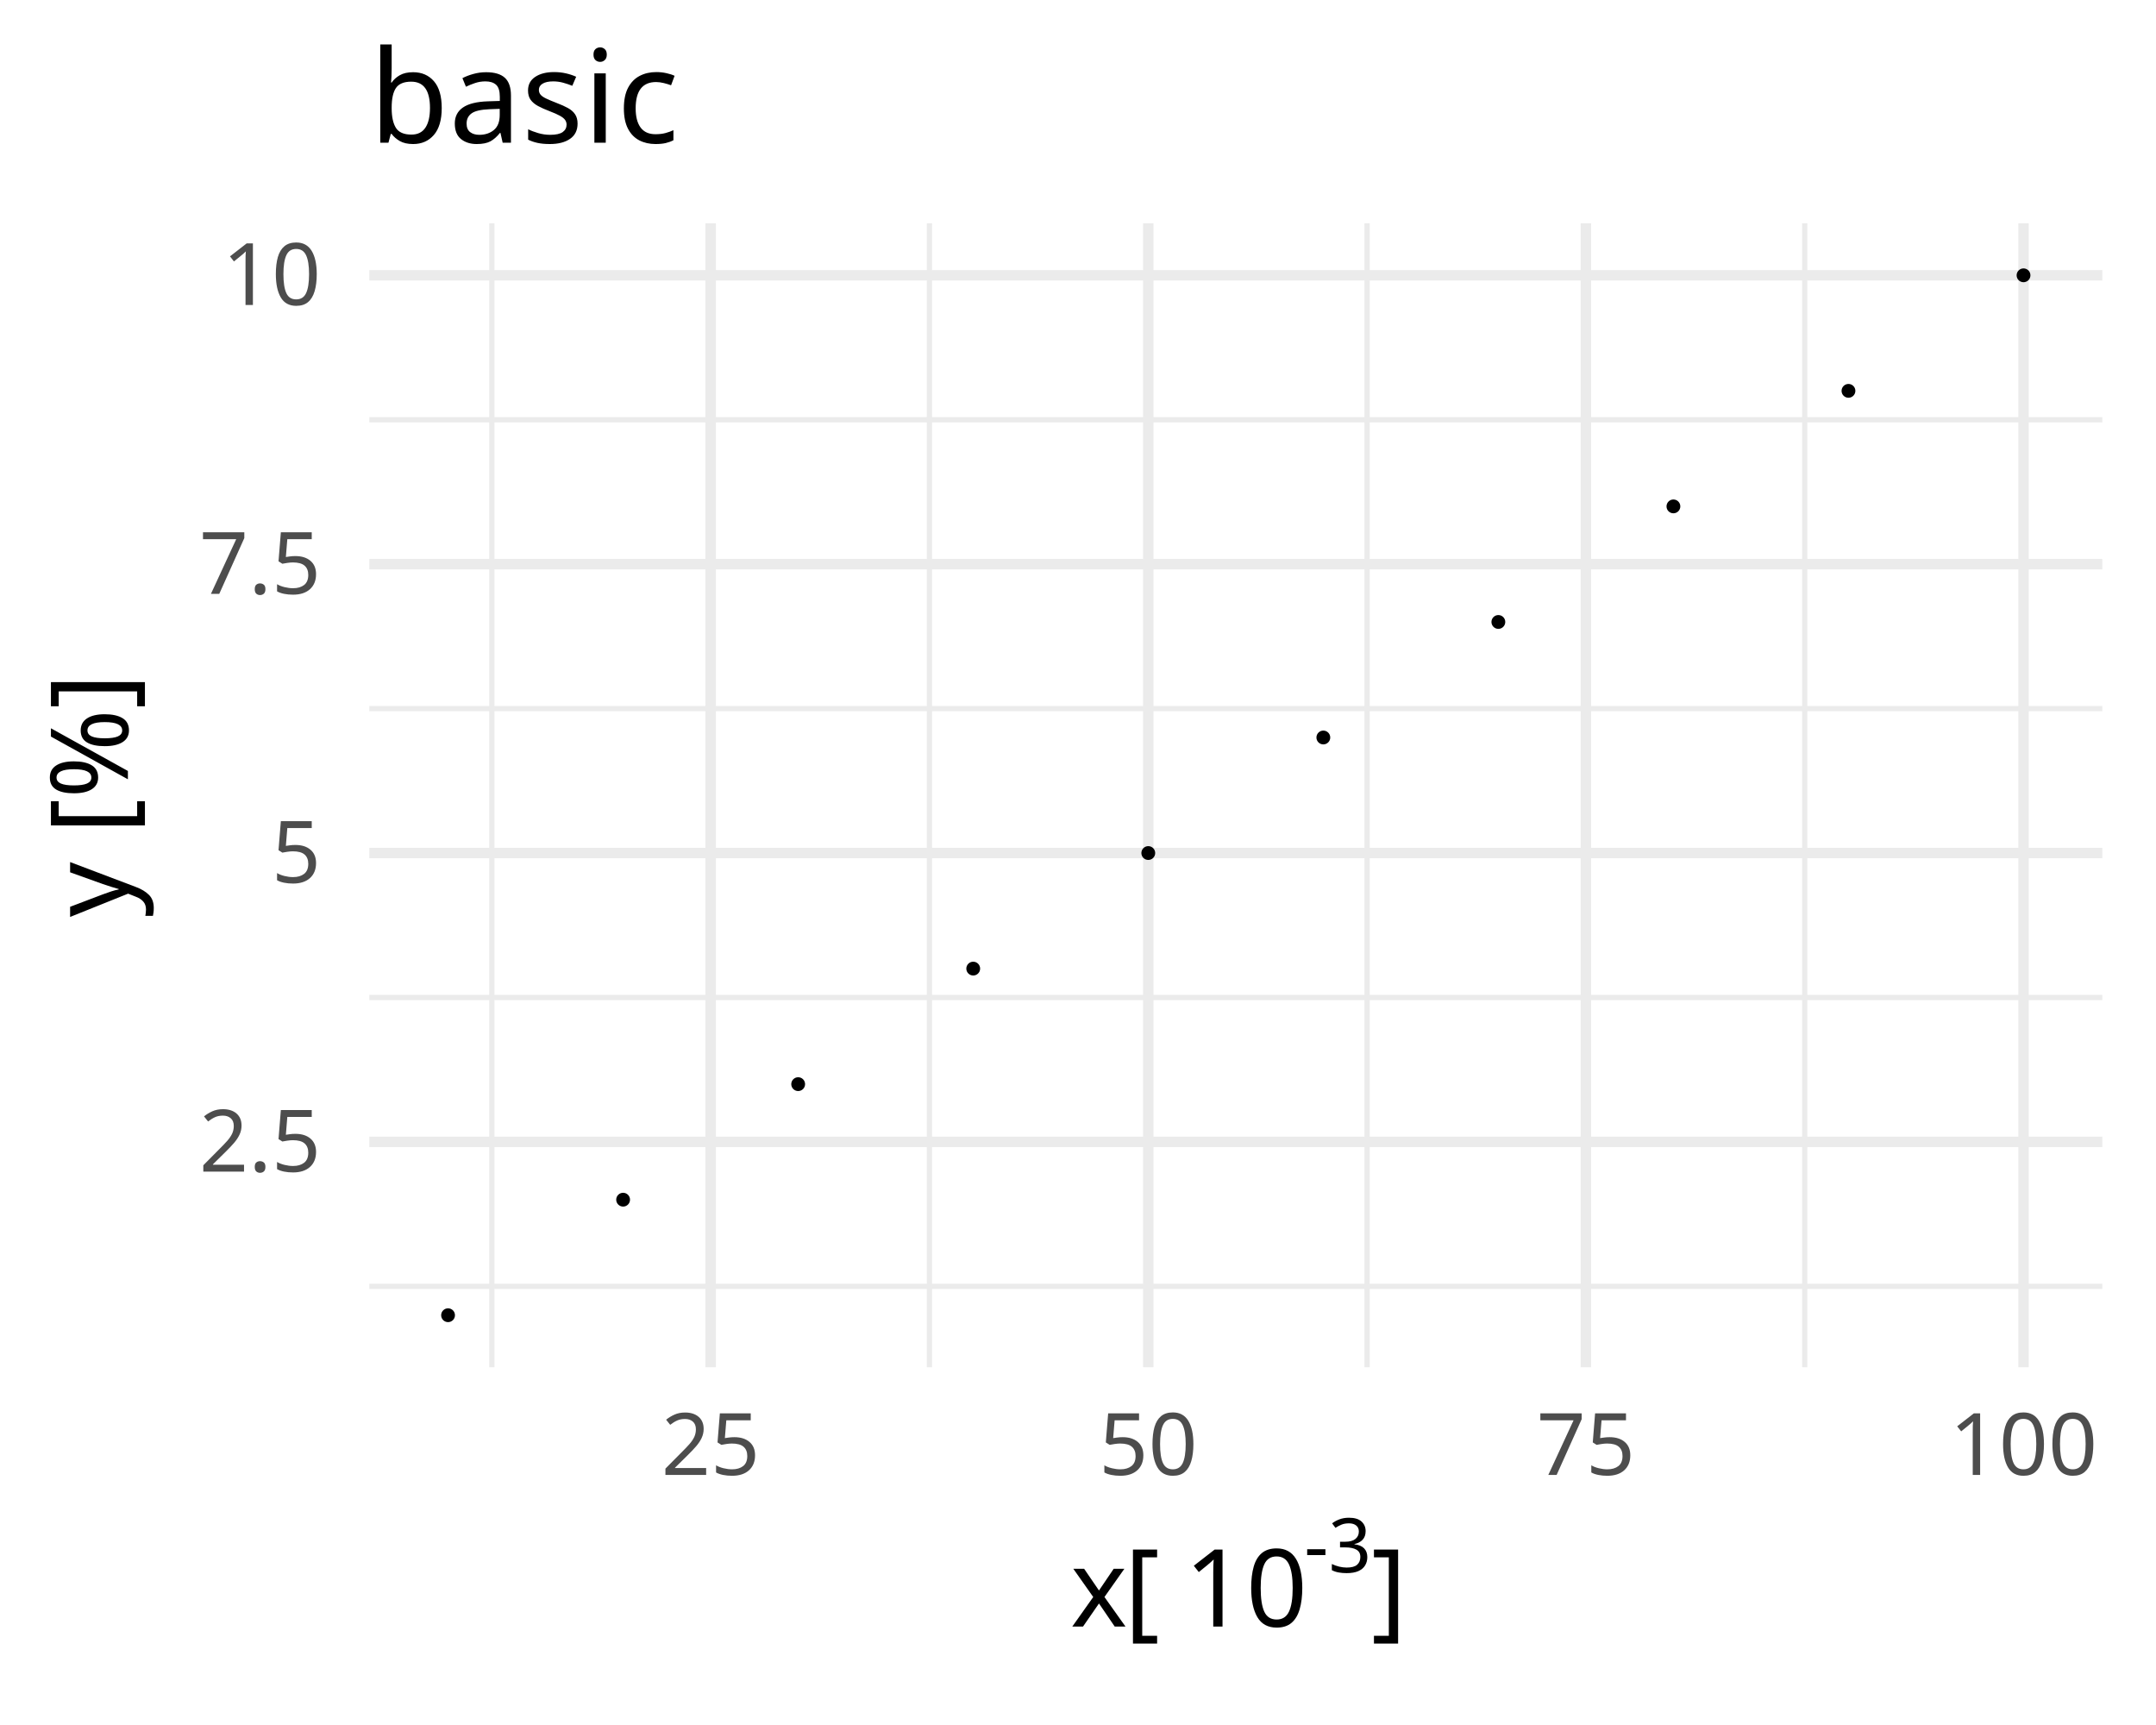
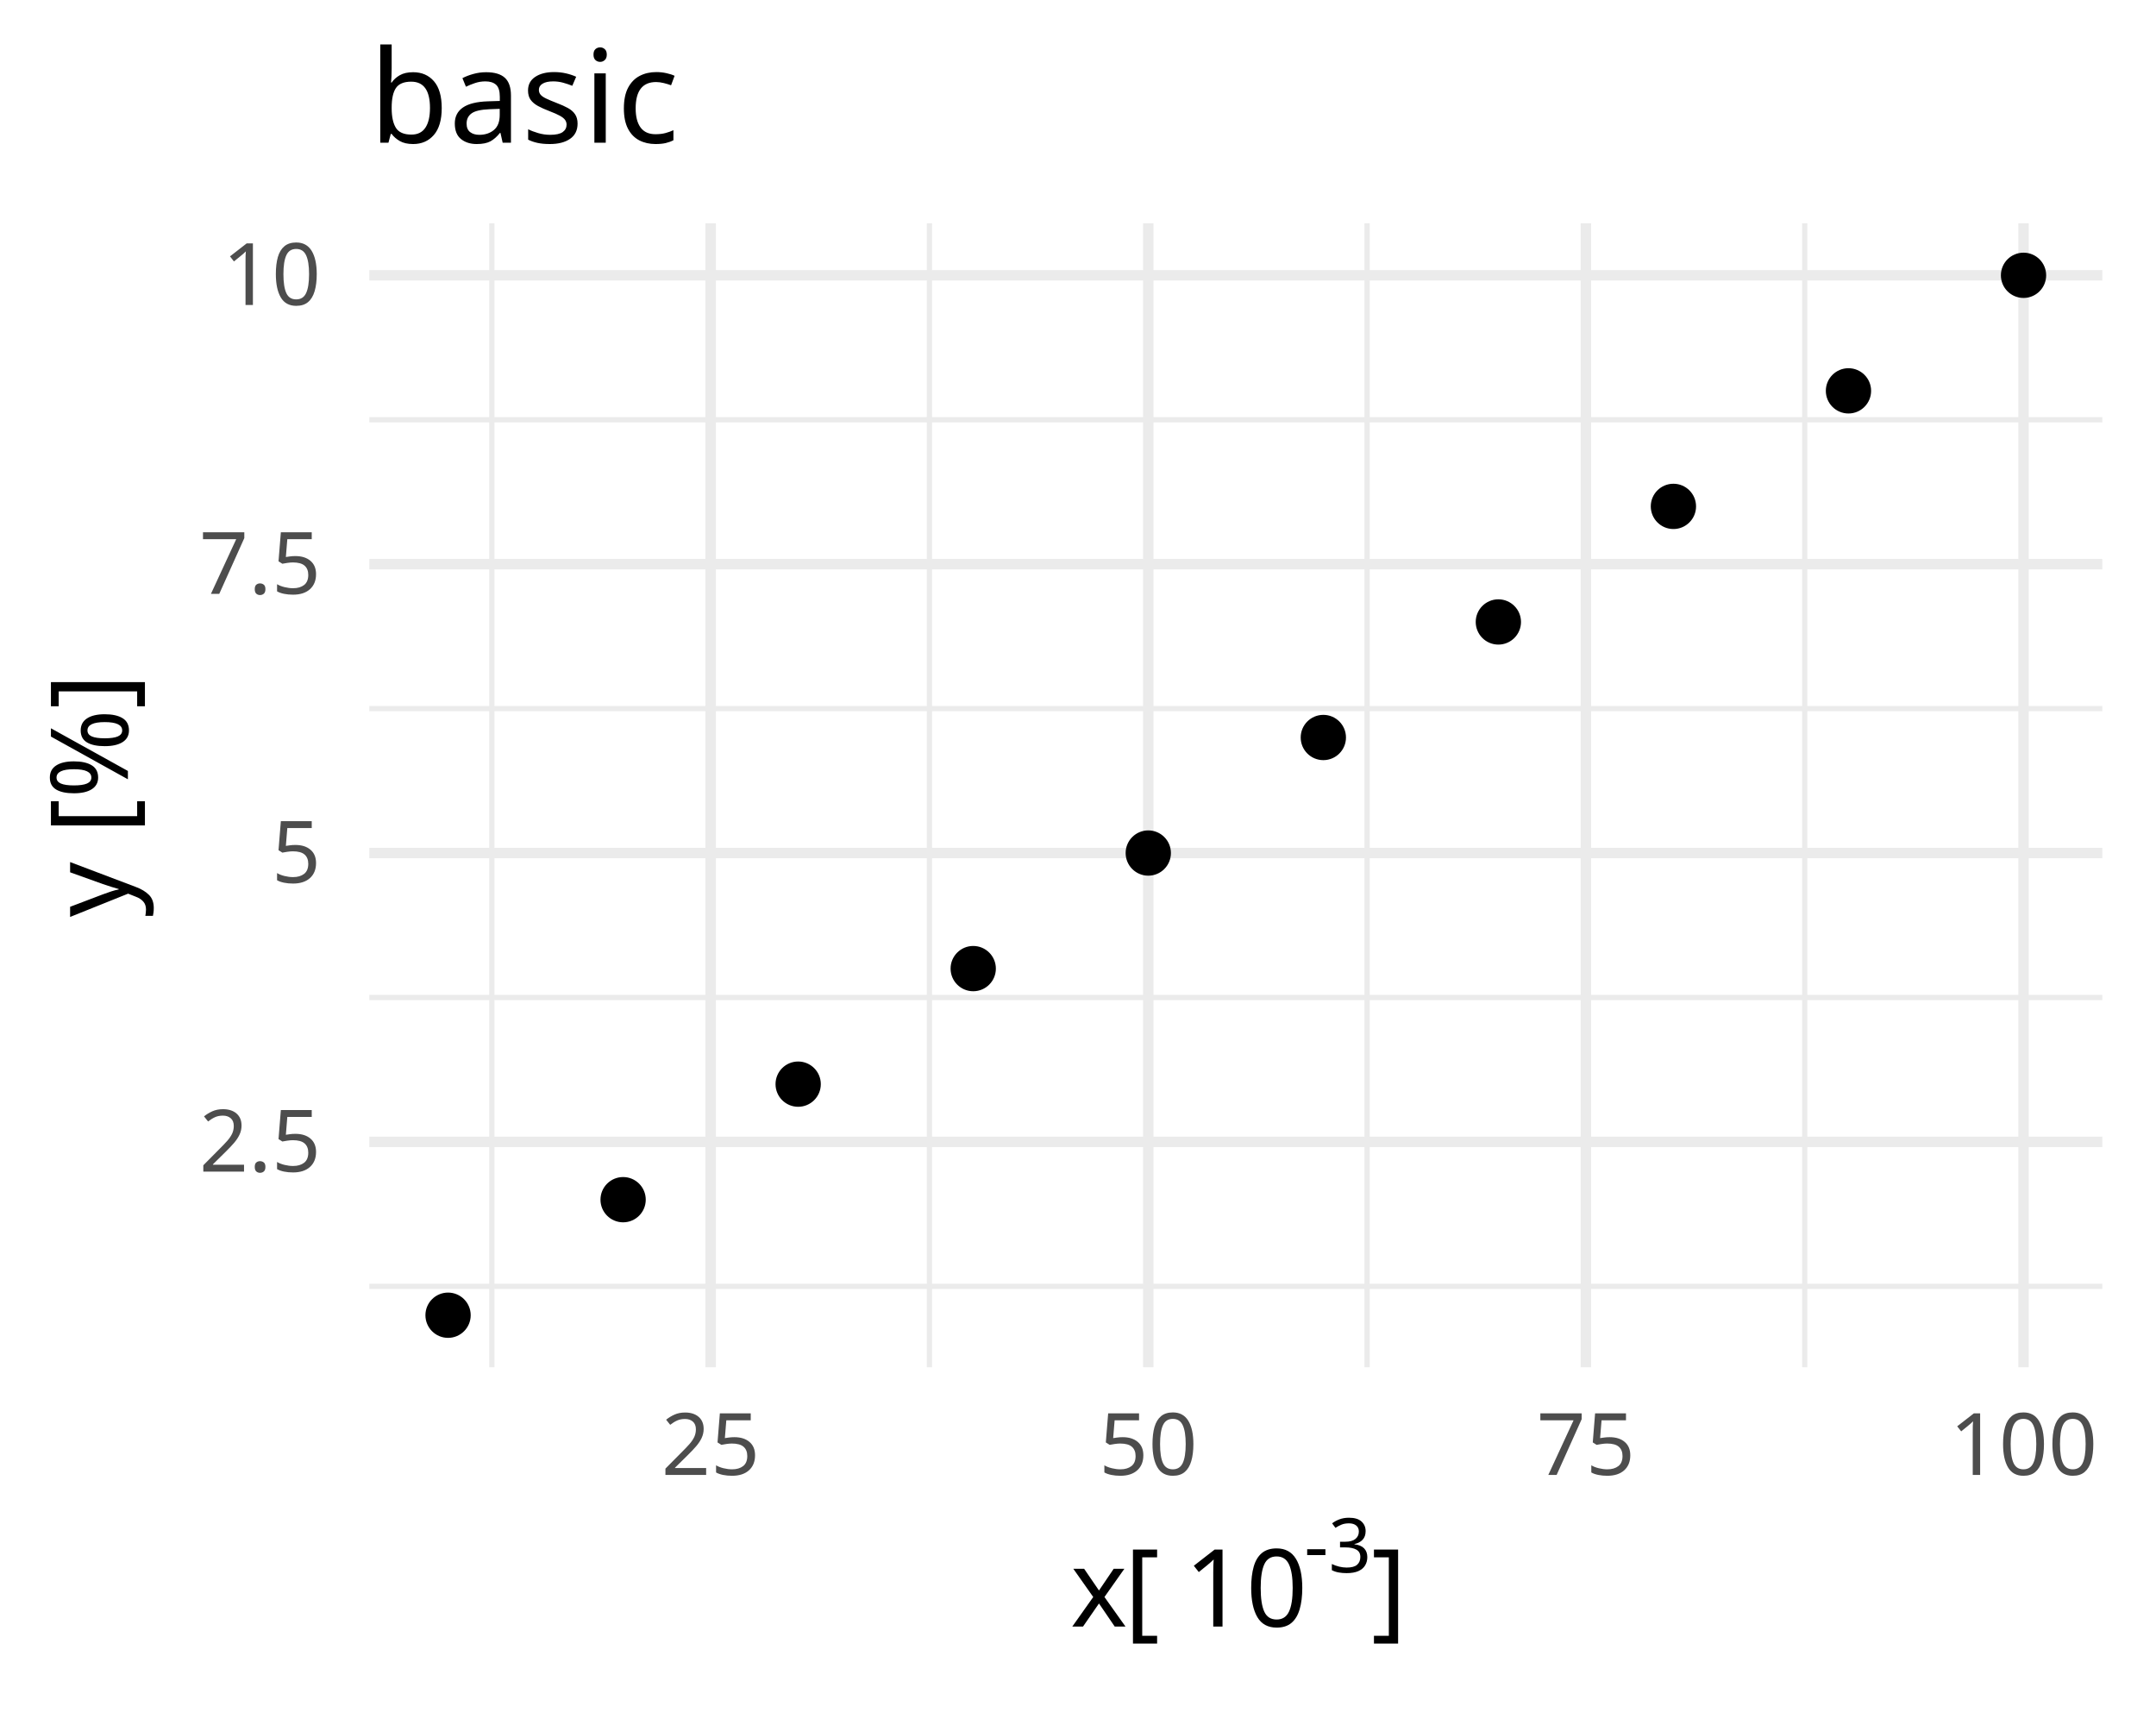
<svg xmlns="http://www.w3.org/2000/svg" class="svglite" data-engine-version="2.0" width="720.00pt" height="576.00pt" viewBox="0 0 720.00 576.00">
  <defs>
    <style type="text/css">
    .svglite line, .svglite polyline, .svglite polygon, .svglite path, .svglite rect, .svglite circle {
      fill: none;
      stroke: #000000;
      stroke-linecap: round;
      stroke-linejoin: round;
      stroke-miterlimit: 10.00;
    }
  </style>
  </defs>
  <rect width="100%" height="100%" style="stroke: none; fill: #FFFFFF;" />
  <defs>
    <clipPath id="cpMC4wMHw3MjAuMDB8MC4wMHw1NzYuMDA=">
      <rect x="0.00" y="0.00" width="720.00" height="576.00" />
    </clipPath>
  </defs>
  <g clip-path="url(#cpMC4wMHw3MjAuMDB8MC4wMHw1NzYuMDA=)">
</g>
  <defs>
    <clipPath id="cpMTIzLjMzfDcwMi4wN3w3NC41Nnw0NTYuNTQ=">
      <rect x="123.33" y="74.56" width="578.74" height="381.97" />
    </clipPath>
  </defs>
  <g clip-path="url(#cpMTIzLjMzfDcwMi4wN3w3NC41Nnw0NTYuNTQ=)">
    <polyline points="123.33,429.53 702.07,429.53 " style="stroke-width: 1.75; stroke: #EBEBEB; stroke-linecap: butt;" />
    <polyline points="123.33,333.07 702.07,333.07 " style="stroke-width: 1.75; stroke: #EBEBEB; stroke-linecap: butt;" />
    <polyline points="123.33,236.61 702.07,236.61 " style="stroke-width: 1.75; stroke: #EBEBEB; stroke-linecap: butt;" />
    <polyline points="123.33,140.16 702.07,140.16 " style="stroke-width: 1.75; stroke: #EBEBEB; stroke-linecap: butt;" />
    <polyline points="164.25,456.54 164.25,74.56 " style="stroke-width: 1.75; stroke: #EBEBEB; stroke-linecap: butt;" />
    <polyline points="310.39,456.54 310.39,74.56 " style="stroke-width: 1.75; stroke: #EBEBEB; stroke-linecap: butt;" />
    <polyline points="456.54,456.54 456.54,74.56 " style="stroke-width: 1.75; stroke: #EBEBEB; stroke-linecap: butt;" />
    <polyline points="602.69,456.54 602.69,74.56 " style="stroke-width: 1.75; stroke: #EBEBEB; stroke-linecap: butt;" />
    <polyline points="123.33,381.30 702.07,381.30 " style="stroke-width: 3.49; stroke: #EBEBEB; stroke-linecap: butt;" />
    <polyline points="123.33,284.84 702.07,284.84 " style="stroke-width: 3.49; stroke: #EBEBEB; stroke-linecap: butt;" />
    <polyline points="123.33,188.38 702.07,188.38 " style="stroke-width: 3.49; stroke: #EBEBEB; stroke-linecap: butt;" />
    <polyline points="123.33,91.93 702.07,91.93 " style="stroke-width: 3.49; stroke: #EBEBEB; stroke-linecap: butt;" />
    <polyline points="237.32,456.54 237.32,74.56 " style="stroke-width: 3.49; stroke: #EBEBEB; stroke-linecap: butt;" />
    <polyline points="383.47,456.54 383.47,74.56 " style="stroke-width: 3.49; stroke: #EBEBEB; stroke-linecap: butt;" />
    <polyline points="529.61,456.54 529.61,74.56 " style="stroke-width: 3.49; stroke: #EBEBEB; stroke-linecap: butt;" />
    <polyline points="675.76,456.54 675.76,74.56 " style="stroke-width: 3.49; stroke: #EBEBEB; stroke-linecap: butt;" />
-     <circle cx="149.63" cy="439.17" r="1.95" style="stroke-width: 0.71; fill: #000000;" />
-     <circle cx="208.09" cy="400.59" r="1.95" style="stroke-width: 0.71; fill: #000000;" />
-     <circle cx="266.55" cy="362.01" r="1.95" style="stroke-width: 0.71; fill: #000000;" />
-     <circle cx="325.01" cy="323.43" r="1.95" style="stroke-width: 0.71; fill: #000000;" />
-     <circle cx="383.47" cy="284.84" r="1.95" style="stroke-width: 0.71; fill: #000000;" />
-     <circle cx="441.93" cy="246.26" r="1.95" style="stroke-width: 0.71; fill: #000000;" />
-     <circle cx="500.38" cy="207.68" r="1.95" style="stroke-width: 0.71; fill: #000000;" />
-     <circle cx="558.84" cy="169.09" r="1.95" style="stroke-width: 0.71; fill: #000000;" />
-     <circle cx="617.30" cy="130.51" r="1.95" style="stroke-width: 0.71; fill: #000000;" />
-     <circle cx="675.76" cy="91.93" r="1.95" style="stroke-width: 0.71; fill: #000000;" />
+     <circle cx="149.63" cy="439.17" r="6.40" style="stroke-width: 2.32; fill: #000000;" />
+     <circle cx="208.09" cy="400.59" r="6.40" style="stroke-width: 2.32; fill: #000000;" />
+     <circle cx="266.55" cy="362.01" r="6.40" style="stroke-width: 2.32; fill: #000000;" />
+     <circle cx="325.01" cy="323.43" r="6.40" style="stroke-width: 2.32; fill: #000000;" />
+     <circle cx="383.47" cy="284.84" r="6.40" style="stroke-width: 2.32; fill: #000000;" />
+     <circle cx="441.93" cy="246.26" r="6.40" style="stroke-width: 2.32; fill: #000000;" />
+     <circle cx="500.38" cy="207.68" r="6.40" style="stroke-width: 2.32; fill: #000000;" />
+     <circle cx="558.84" cy="169.09" r="6.40" style="stroke-width: 2.32; fill: #000000;" />
+     <circle cx="617.30" cy="130.51" r="6.40" style="stroke-width: 2.32; fill: #000000;" />
+     <circle cx="675.76" cy="91.93" r="6.40" style="stroke-width: 2.32; fill: #000000;" />
  </g>
  <g clip-path="url(#cpMC4wMHw3MjAuMDB8MC4wMHw1NzYuMDA=)">
    <text x="107.19" y="391.21" text-anchor="end" style="font-size: 28.80px; fill: #4D4D4D; font-family: sans;" textLength="40.04px" lengthAdjust="spacingAndGlyphs">2.5</text>
    <text x="107.19" y="294.75" text-anchor="end" style="font-size: 28.80px; fill: #4D4D4D; font-family: sans;" textLength="32.02px" lengthAdjust="spacingAndGlyphs">5  </text>
    <text x="107.19" y="198.29" text-anchor="end" style="font-size: 28.80px; fill: #4D4D4D; font-family: sans;" textLength="40.04px" lengthAdjust="spacingAndGlyphs">7.5</text>
    <text x="107.19" y="101.84" text-anchor="end" style="font-size: 28.80px; fill: #4D4D4D; font-family: sans;" textLength="48.04px" lengthAdjust="spacingAndGlyphs">10  </text>
    <text x="237.32" y="492.50" text-anchor="middle" style="font-size: 28.80px; fill: #4D4D4D; font-family: sans;" textLength="32.04px" lengthAdjust="spacingAndGlyphs">25</text>
    <text x="383.47" y="492.50" text-anchor="middle" style="font-size: 28.80px; fill: #4D4D4D; font-family: sans;" textLength="32.04px" lengthAdjust="spacingAndGlyphs">50</text>
    <text x="529.61" y="492.50" text-anchor="middle" style="font-size: 28.80px; fill: #4D4D4D; font-family: sans;" textLength="32.04px" lengthAdjust="spacingAndGlyphs">75</text>
    <text x="675.76" y="492.50" text-anchor="middle" style="font-size: 28.80px; fill: #4D4D4D; font-family: sans;" textLength="48.06px" lengthAdjust="spacingAndGlyphs">100</text>
    <text x="357.46" y="543.12" style="font-size: 36.00px; font-family: sans;" textLength="18.01px" lengthAdjust="spacingAndGlyphs">x</text>
    <text x="375.48" y="543.12" style="font-size: 36.00px; font-family: sans;" textLength="20.00px" lengthAdjust="spacingAndGlyphs"> [</text>
    <text x="395.48" y="543.12" style="font-size: 36.00px; font-family: sans;" textLength="40.05px" lengthAdjust="spacingAndGlyphs">10</text>
    <text x="435.52" y="525.04" style="font-size: 25.20px; font-family: sans;" textLength="22.41px" lengthAdjust="spacingAndGlyphs">-3</text>
    <text x="457.93" y="543.12" style="font-size: 36.00px; font-family: sans;" textLength="10.00px" lengthAdjust="spacingAndGlyphs">]</text>
    <text transform="translate(42.71,265.55) rotate(-90)" text-anchor="middle" style="font-size: 36.00px; font-family: sans;" textLength="80.03px" lengthAdjust="spacingAndGlyphs">y [%]</text>
    <text x="123.33" y="47.66" style="font-size: 43.20px; font-family: sans;" textLength="100.88px" lengthAdjust="spacingAndGlyphs">basic</text>
  </g>
</svg>
